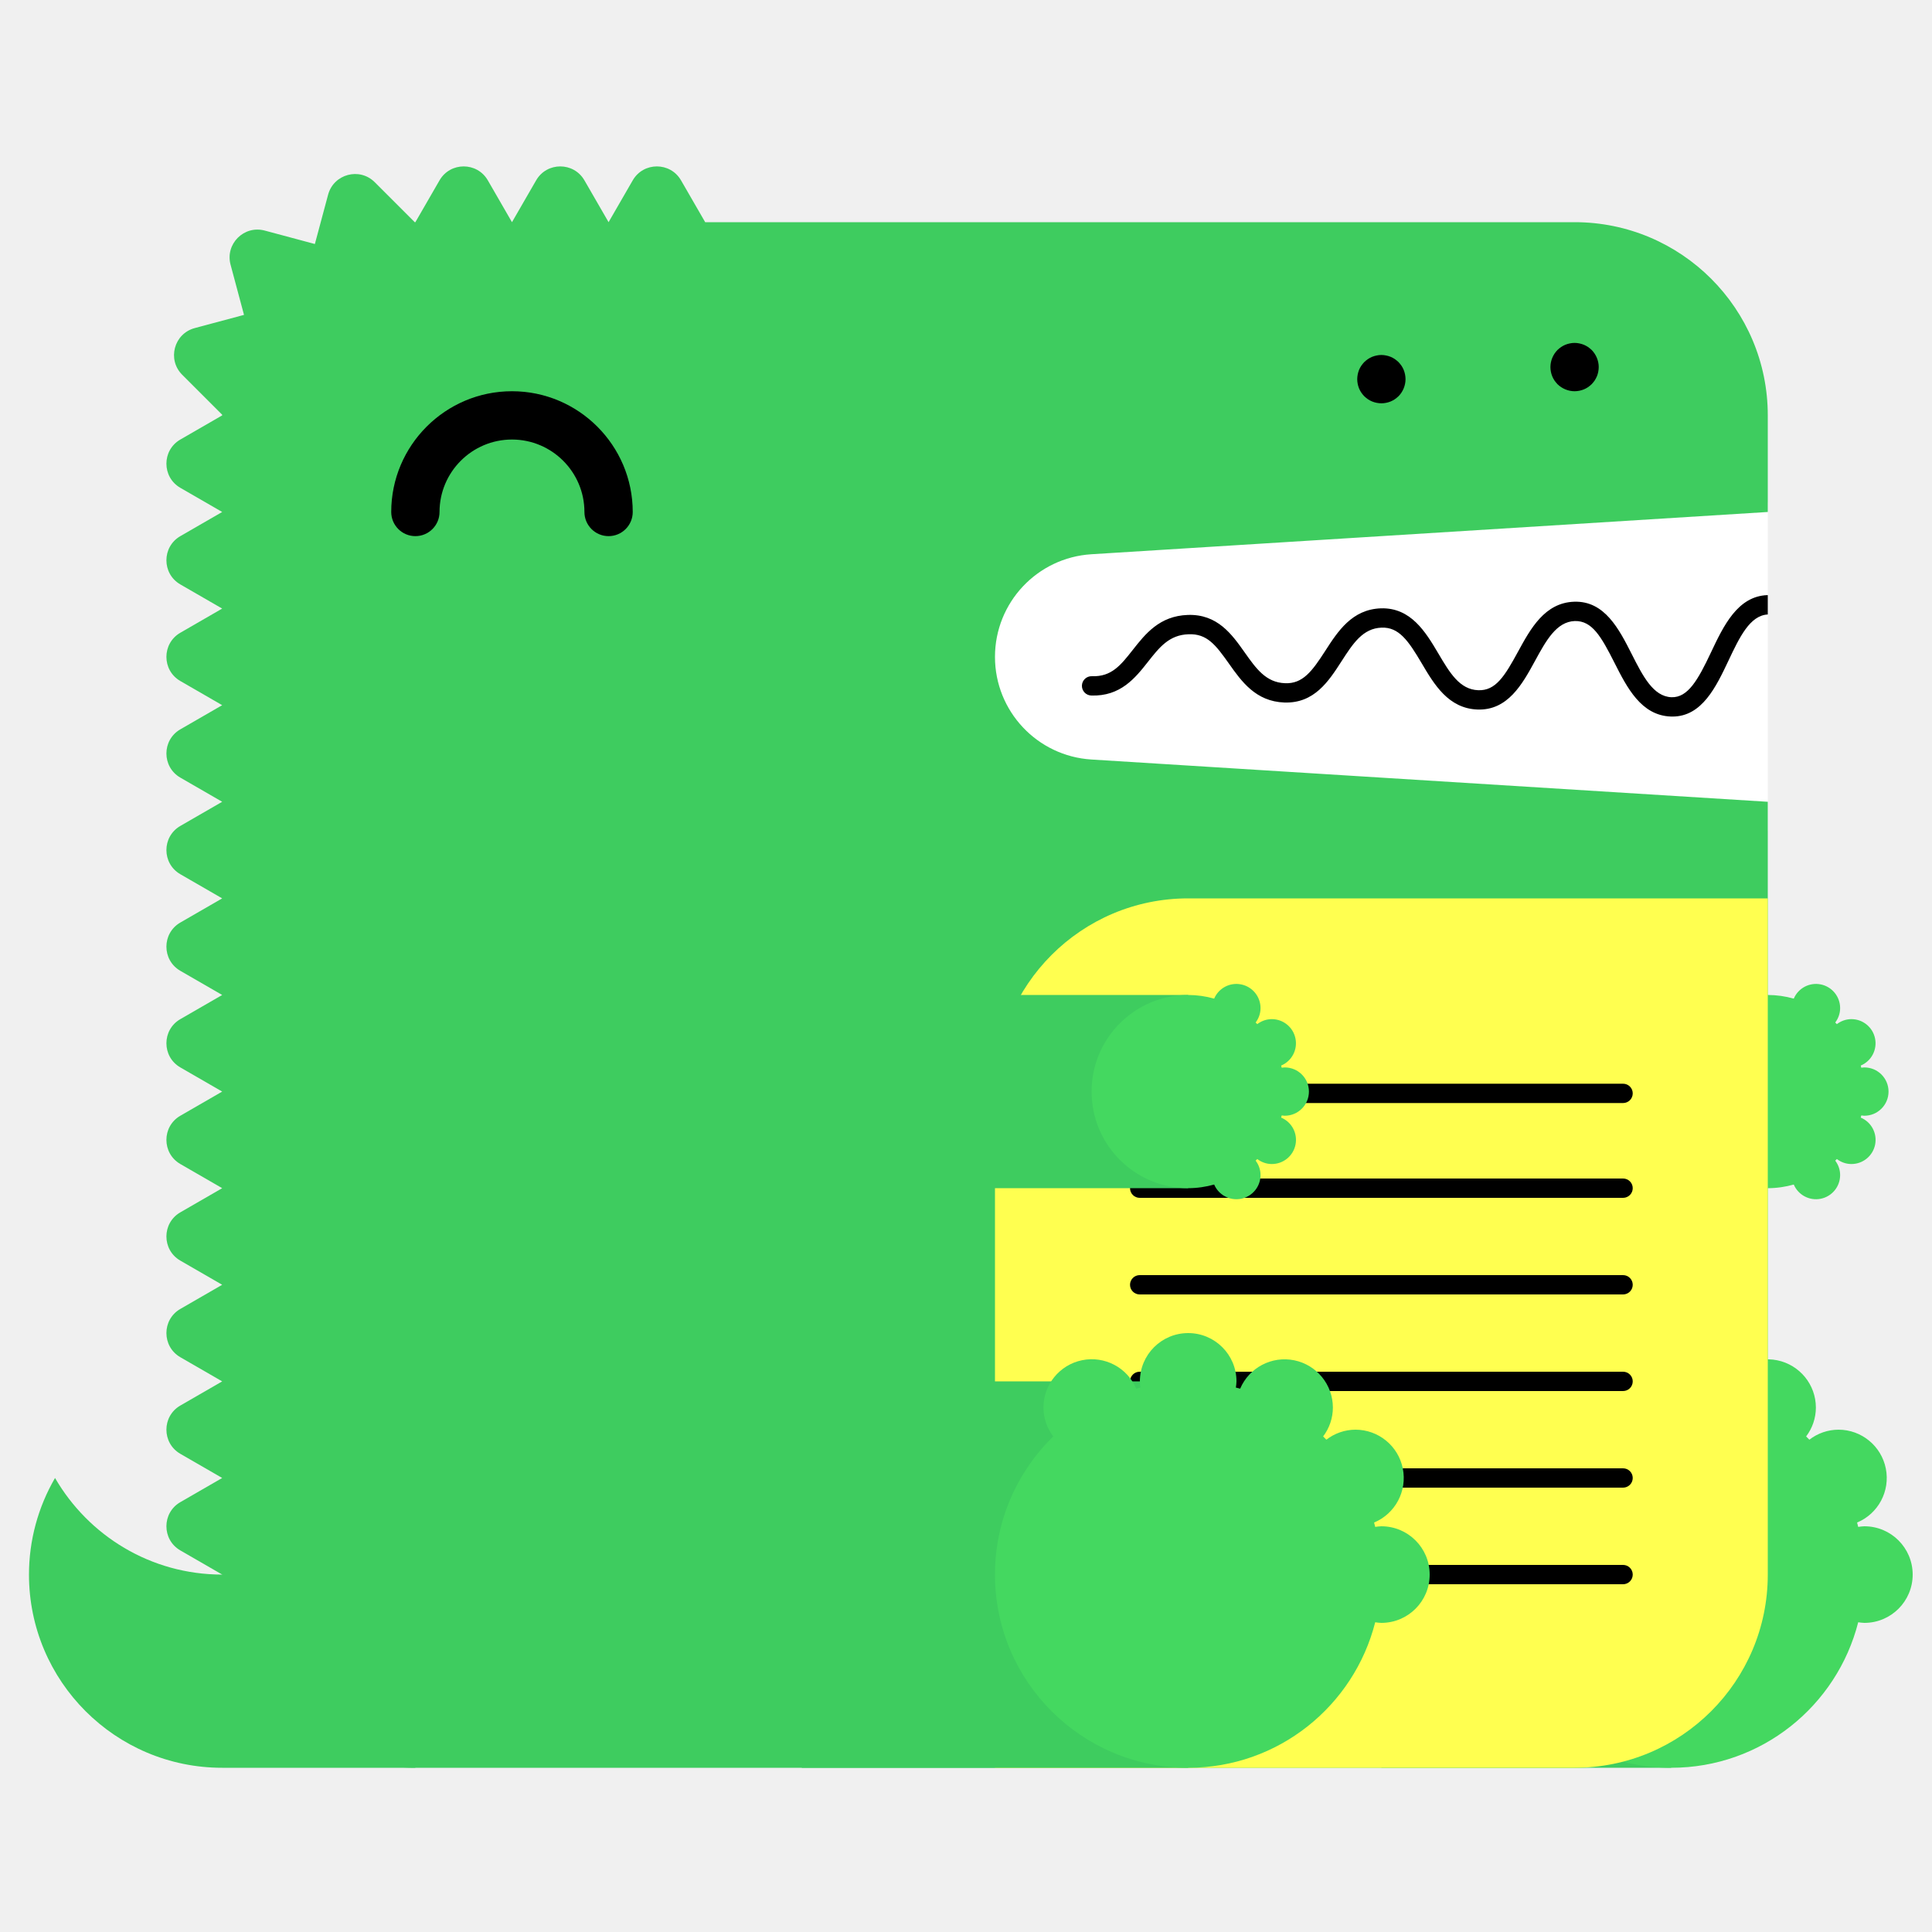
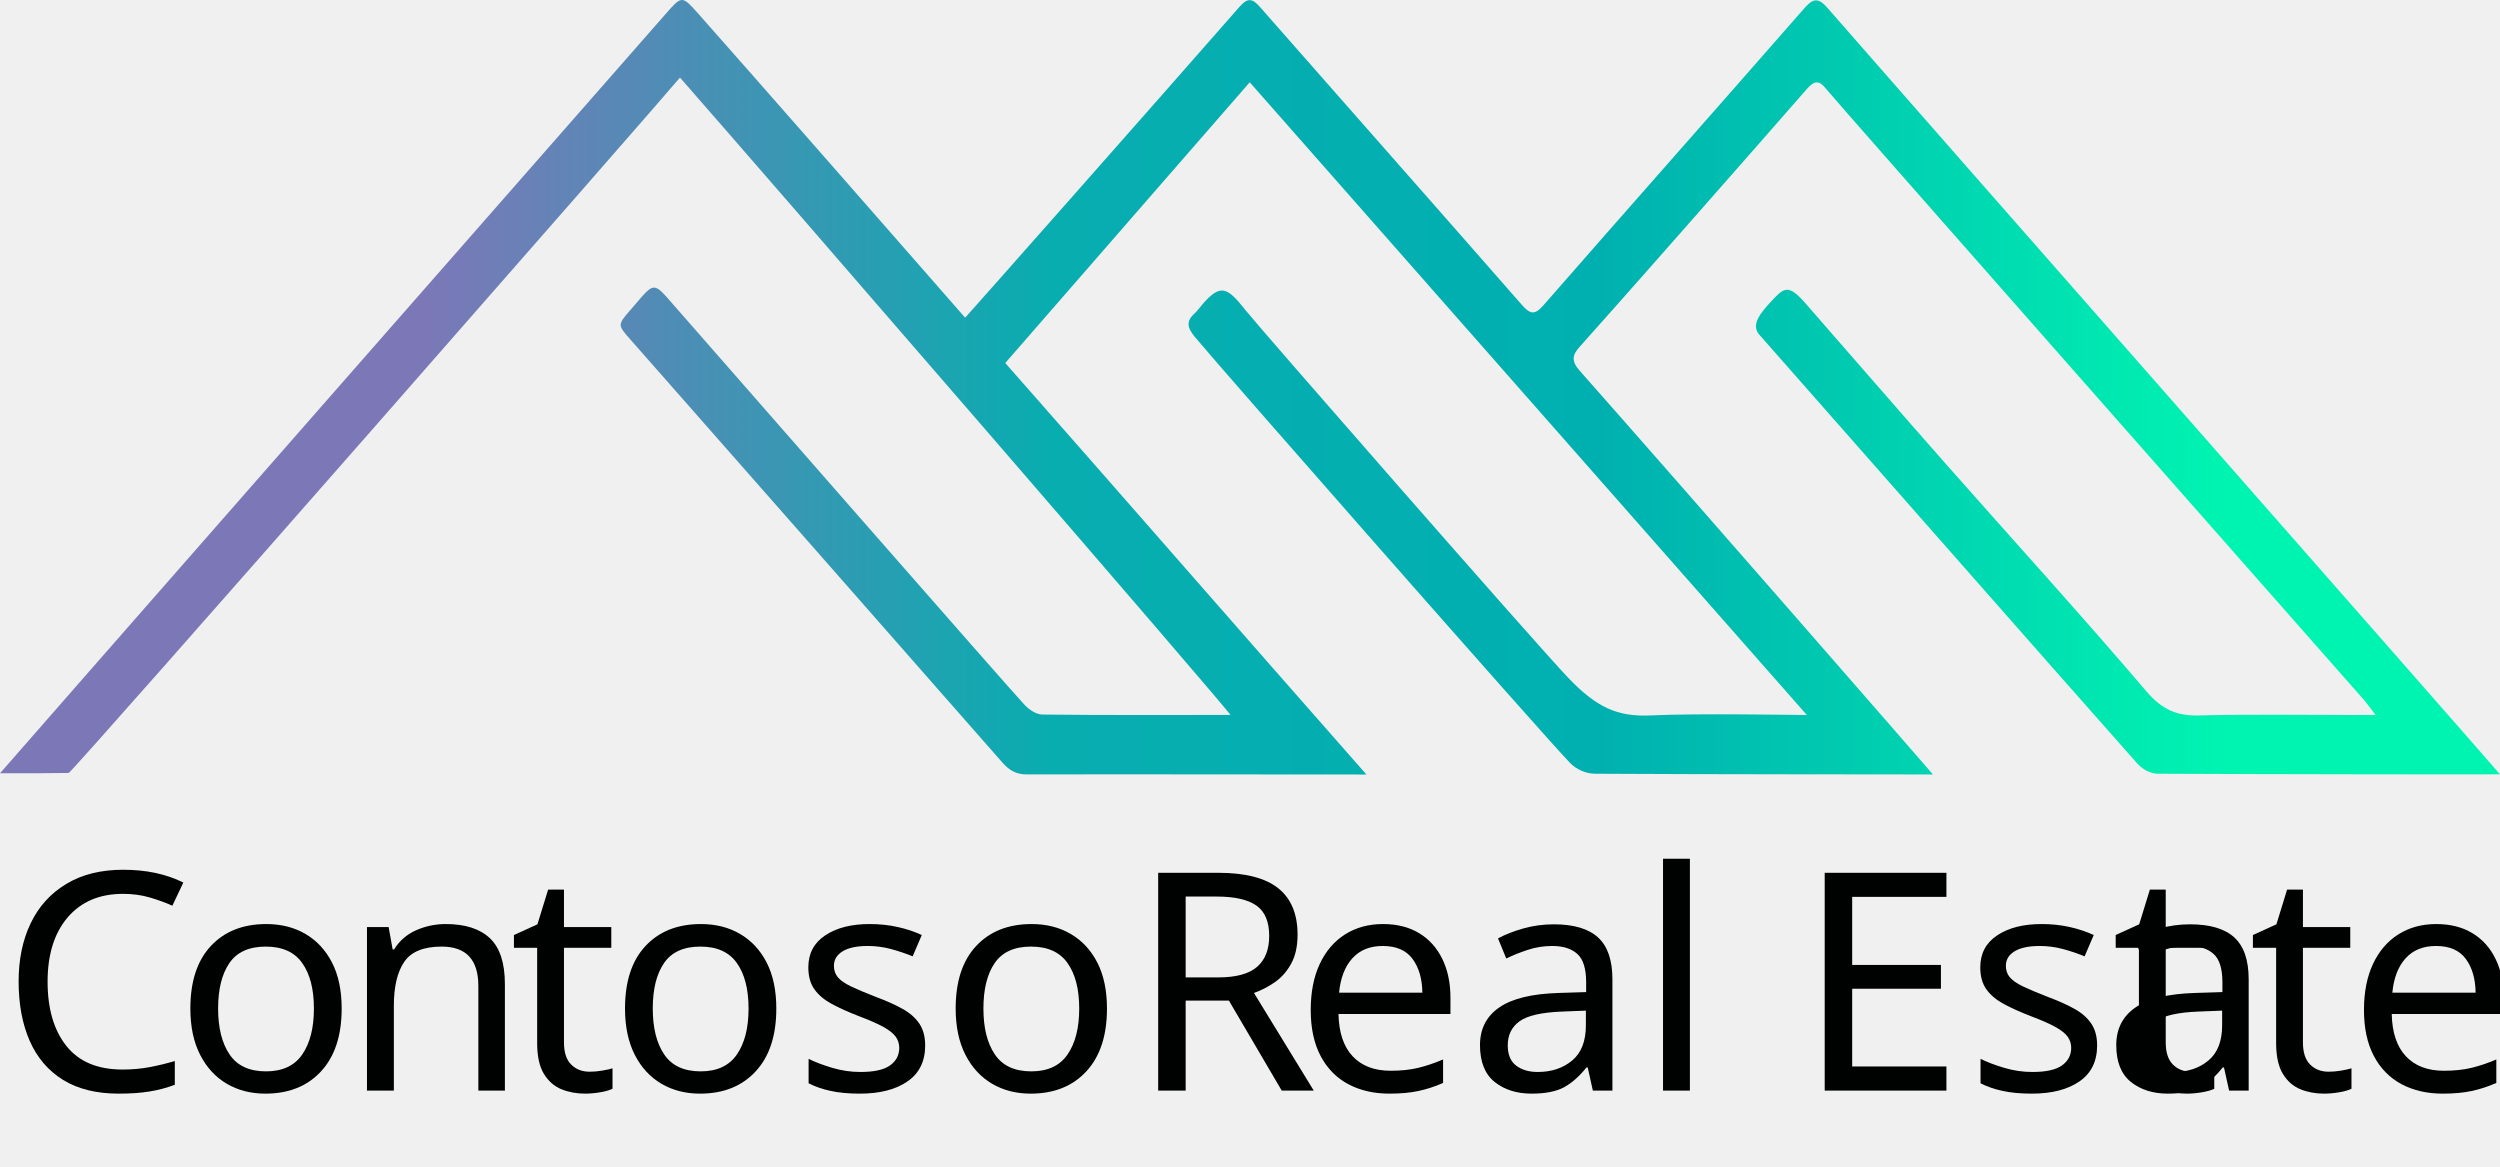
- <svg xmlns="http://www.w3.org/2000/svg" width="200" height="200" viewBox="0 0 200 200">
-   <g fill="none" fill-rule="evenodd">
-     <path fill="#FFF" d="M99 52h84v34H99z" />
-     <path d="M23 163c-7.398 0-13.843-4.027-17.303-10A19.886 19.886 0 0 0 3 163c0 11.046 8.954 20 20 20h20v-20H23z" fill="#3ECC5F" />
-     <path d="M112.98 57.376L183 53V43c0-11.046-8.954-20-20-20H73l-2.5-4.33c-1.112-1.925-3.889-1.925-5 0L63 23l-2.5-4.33c-1.111-1.925-3.889-1.925-5 0L53 23l-2.5-4.33c-1.111-1.925-3.889-1.925-5 0L43 23c-.022 0-.042.003-.065.003l-4.142-4.141c-1.57-1.571-4.252-.853-4.828 1.294l-1.369 5.104-5.192-1.392c-2.148-.575-4.111 1.389-3.535 3.536l1.39 5.193-5.102 1.367c-2.148.576-2.867 3.259-1.296 4.83l4.142 4.142c0 .021-.003.042-.003.064l-4.33 2.5c-1.925 1.111-1.925 3.889 0 5L23 53l-4.33 2.5c-1.925 1.111-1.925 3.889 0 5L23 63l-4.33 2.5c-1.925 1.111-1.925 3.889 0 5L23 73l-4.33 2.5c-1.925 1.111-1.925 3.889 0 5L23 83l-4.33 2.5c-1.925 1.111-1.925 3.889 0 5L23 93l-4.33 2.5c-1.925 1.111-1.925 3.889 0 5L23 103l-4.33 2.5c-1.925 1.111-1.925 3.889 0 5L23 113l-4.33 2.5c-1.925 1.111-1.925 3.889 0 5L23 123l-4.33 2.5c-1.925 1.111-1.925 3.889 0 5L23 133l-4.33 2.5c-1.925 1.111-1.925 3.889 0 5L23 143l-4.33 2.5c-1.925 1.111-1.925 3.889 0 5L23 153l-4.33 2.5c-1.925 1.111-1.925 3.889 0 5L23 163c0 11.046 8.954 20 20 20h120c11.046 0 20-8.954 20-20V83l-70.02-4.376A10.645 10.645 0 0 1 103 68c0-5.621 4.37-10.273 9.98-10.624" fill="#3ECC5F" />
-     <path fill="#3ECC5F" d="M143 183h30v-40h-30z" />
-     <path d="M193 158c-.219 0-.428.037-.639.064-.038-.15-.074-.301-.116-.451A5 5 0 0 0 190.32 148a4.96 4.96 0 0 0-3.016 1.036 26.531 26.531 0 0 0-.335-.336 4.955 4.955 0 0 0 1.011-2.987 5 5 0 0 0-9.599-1.959c-.148-.042-.297-.077-.445-.115.027-.211.064-.42.064-.639a5 5 0 0 0-5-5 5 5 0 0 0-5 5c0 .219.037.428.064.639-.148.038-.297.073-.445.115a4.998 4.998 0 0 0-9.599 1.959c0 1.125.384 2.151 1.011 2.987-3.717 3.632-6.031 8.693-6.031 14.3 0 11.046 8.954 20 20 20 9.339 0 17.16-6.41 19.361-15.064.211.027.42.064.639.064a5 5 0 0 0 5-5 5 5 0 0 0-5-5" fill="#44D860" />
-     <path fill="#3ECC5F" d="M153 123h30v-20h-30z" />
-     <path d="M193 115.5a2.5 2.5 0 1 0 0-5c-.109 0-.214.019-.319.032-.02-.075-.037-.15-.058-.225a2.501 2.501 0 0 0-.963-4.807c-.569 0-1.088.197-1.508.518a6.653 6.653 0 0 0-.168-.168c.314-.417.506-.931.506-1.494a2.5 2.5 0 0 0-4.8-.979A9.987 9.987 0 0 0 183 103c-5.522 0-10 4.478-10 10s4.478 10 10 10c.934 0 1.833-.138 2.69-.377a2.5 2.5 0 0 0 4.8-.979c0-.563-.192-1.077-.506-1.494.057-.055.113-.111.168-.168.42.321.939.518 1.508.518a2.5 2.5 0 0 0 .963-4.807c.021-.074.038-.15.058-.225.105.013.21.032.319.032" fill="#44D860" />
-     <path d="M63 55.5a2.5 2.5 0 0 1-2.5-2.5c0-4.136-3.364-7.5-7.5-7.5s-7.5 3.364-7.5 7.5a2.5 2.5 0 1 1-5 0c0-6.893 5.607-12.5 12.5-12.5S65.5 46.107 65.5 53a2.5 2.5 0 0 1-2.5 2.5" fill="#000" />
-     <path d="M103 183h60c11.046 0 20-8.954 20-20V93h-60c-11.046 0-20 8.954-20 20v70z" fill="#FFFF50" />
-     <path d="M168.02 124h-50.04a1 1 0 1 1 0-2h50.04a1 1 0 1 1 0 2m0 20h-50.04a1 1 0 1 1 0-2h50.04a1 1 0 1 1 0 2m0 20h-50.04a1 1 0 1 1 0-2h50.04a1 1 0 1 1 0 2m0-49.814h-50.04a1 1 0 1 1 0-2h50.04a1 1 0 1 1 0 2m0 19.814h-50.04a1 1 0 1 1 0-2h50.04a1 1 0 1 1 0 2m0 20h-50.04a1 1 0 1 1 0-2h50.04a1 1 0 1 1 0 2M183 61.611c-.012 0-.022-.006-.034-.005-3.09.105-4.552 3.196-5.842 5.923-1.346 2.85-2.387 4.703-4.093 4.647-1.889-.068-2.969-2.202-4.113-4.46-1.314-2.594-2.814-5.536-5.963-5.426-3.046.104-4.513 2.794-5.807 5.167-1.377 2.528-2.314 4.065-4.121 3.994-1.927-.07-2.951-1.805-4.136-3.813-1.321-2.236-2.848-4.75-5.936-4.664-2.994.103-4.465 2.385-5.763 4.4-1.373 2.13-2.335 3.428-4.165 3.351-1.973-.07-2.992-1.51-4.171-3.177-1.324-1.873-2.816-3.993-5.895-3.89-2.928.1-4.399 1.97-5.696 3.618-1.232 1.564-2.194 2.802-4.229 2.724a1 1 0 0 0-.072 2c3.017.101 4.545-1.8 5.872-3.487 1.177-1.496 2.193-2.787 4.193-2.855 1.926-.082 2.829 1.115 4.195 3.045 1.297 1.834 2.769 3.914 5.731 4.021 3.103.104 4.596-2.215 5.918-4.267 1.182-1.834 2.202-3.417 4.15-3.484 1.793-.067 2.769 1.35 4.145 3.681 1.297 2.197 2.766 4.686 5.787 4.796 3.125.108 4.634-2.62 5.949-5.035 1.139-2.088 2.214-4.06 4.119-4.126 1.793-.042 2.728 1.595 4.111 4.33 1.292 2.553 2.757 5.445 5.825 5.556l.169.003c3.064 0 4.518-3.075 5.805-5.794 1.139-2.41 2.217-4.68 4.067-4.773v-2z" fill="#000" />
-     <path fill="#3ECC5F" d="M83 183h40v-40H83z" />
-     <path d="M143 158c-.219 0-.428.037-.639.064-.038-.15-.074-.301-.116-.451A5 5 0 0 0 140.32 148a4.96 4.96 0 0 0-3.016 1.036 26.531 26.531 0 0 0-.335-.336 4.955 4.955 0 0 0 1.011-2.987 5 5 0 0 0-9.599-1.959c-.148-.042-.297-.077-.445-.115.027-.211.064-.42.064-.639a5 5 0 0 0-5-5 5 5 0 0 0-5 5c0 .219.037.428.064.639-.148.038-.297.073-.445.115a4.998 4.998 0 0 0-9.599 1.959c0 1.125.384 2.151 1.011 2.987-3.717 3.632-6.031 8.693-6.031 14.3 0 11.046 8.954 20 20 20 9.339 0 17.16-6.41 19.361-15.064.211.027.42.064.639.064a5 5 0 0 0 5-5 5 5 0 0 0-5-5" fill="#44D860" />
-     <path fill="#3ECC5F" d="M83 123h40v-20H83z" />
-     <path d="M133 115.5a2.5 2.5 0 1 0 0-5c-.109 0-.214.019-.319.032-.02-.075-.037-.15-.058-.225a2.501 2.501 0 0 0-.963-4.807c-.569 0-1.088.197-1.508.518a6.653 6.653 0 0 0-.168-.168c.314-.417.506-.931.506-1.494a2.5 2.5 0 0 0-4.8-.979A9.987 9.987 0 0 0 123 103c-5.522 0-10 4.478-10 10s4.478 10 10 10c.934 0 1.833-.138 2.69-.377a2.5 2.5 0 0 0 4.8-.979c0-.563-.192-1.077-.506-1.494.057-.055.113-.111.168-.168.42.321.939.518 1.508.518a2.5 2.5 0 0 0 .963-4.807c.021-.074.038-.15.058-.225.105.013.21.032.319.032" fill="#44D860" />
-     <path d="M143 41.75c-.16 0-.33-.02-.49-.05a2.52 2.52 0 0 1-.47-.14c-.15-.06-.29-.14-.431-.23-.13-.09-.259-.2-.38-.31-.109-.12-.219-.24-.309-.38s-.17-.28-.231-.43a2.619 2.619 0 0 1-.189-.96c0-.16.02-.33.05-.49.03-.16.08-.31.139-.47.061-.15.141-.29.231-.43.09-.13.2-.26.309-.38.121-.11.25-.22.38-.31.141-.09.281-.17.431-.23.149-.06.31-.11.47-.14.32-.07.65-.07.98 0 .159.03.32.08.47.14.149.06.29.14.43.23.13.09.259.2.38.31.11.12.22.25.31.38.09.14.17.28.23.43.06.16.11.31.14.47.029.16.05.33.05.49 0 .66-.271 1.31-.73 1.77-.121.11-.25.22-.38.31-.14.09-.281.17-.43.23a2.565 2.565 0 0 1-.96.19m20-1.25c-.66 0-1.3-.27-1.771-.73a3.802 3.802 0 0 1-.309-.38c-.09-.14-.17-.28-.231-.43a2.619 2.619 0 0 1-.189-.96c0-.66.27-1.3.729-1.77.121-.11.25-.22.38-.31.141-.09.281-.17.431-.23.149-.06.31-.11.47-.14.32-.07.66-.07.98 0 .159.03.32.08.47.14.149.06.29.14.43.23.13.09.259.2.38.31.459.47.73 1.11.73 1.77 0 .16-.021.33-.05.49-.03.16-.08.32-.14.47-.07.15-.14.29-.23.43-.09.13-.2.26-.31.38-.121.11-.25.22-.38.31-.14.09-.281.17-.43.23a2.565 2.565 0 0 1-.96.19" fill="#000" />
-   </g>
+ <svg xmlns="http://www.w3.org/2000/svg" id="a" viewBox="0 0 576.98 269.3">
+   <defs>
+     <style>.c{letter-spacing:0em;}.d{fill:#000202;font-family:MyriadPro-Regular, Myriad Pro;font-size:70.4px;}.e{fill:url(#b);}.f{letter-spacing:-.01em;}.g{letter-spacing:0em;}.h{letter-spacing:0em;}.i{letter-spacing:0em;}.j{letter-spacing:0em;}</style>
+     <linearGradient id="b" x1="0" y1="89.38" x2="576.97" y2="89.38" gradientTransform="matrix(1, 0, 0, 1, 0, 0)" gradientUnits="userSpaceOnUse">
+       <stop offset=".17" stop-color="#7c78b8" />
+       <stop offset=".42" stop-color="#08adb0" />
+       <stop offset=".64" stop-color="#00b0b0" />
+       <stop offset=".89" stop-color="#00f4b1" />
+     </linearGradient>
+   </defs>
+   <path class="e" d="M421.89,1.96c-2.18-2.5-3.34-2.48-5.49-.03-20.01,22.89-40.17,45.62-60.18,68.52-2.05,2.35-3.09,2.08-5.02-.13-20.1-22.97-40.31-45.8-60.43-68.73-1.71-1.95-2.84-2.15-4.64-.09-19.36,22.11-61.48,69.75-63.38,71.82-9.98-11.44-50.9-58.13-61.69-70.27-3.65-4.11-3.74-4.04-7.33,.05C138.44,20.49,1.7,176.45,0,178.47c5.86,0,10.82,.01,15.86-.08,.77-.01,138.1-156.78,141.07-160.49,19.35,22.04,127.62,147.1,127.03,147.1-14.46,.02-28.93,.07-43.39-.09-1.38-.02-3.01-1.07-4.07-2.2-4-4.26-68.41-77.92-80.03-91.18-4.47-5.1-5.1-6.37-7.46-4-.86,.87-1.95,2.22-3.55,4.05-2.95,3.39-2.92,3.43-.05,6.69,28.66,32.57,57.34,65.13,85.96,97.75,1.62,1.84,3.24,2.71,5.54,2.71,24.81-.07,76.51,.06,78.45,.02-28.29-32.1-56.09-64.04-83.35-94.97,19.25-22.1,37.96-43.6,56.42-64.79,18.88,21.42,107.28,121.86,128.58,146.03-1.76,.01-25.36-.43-35.9,.09-7.78,.39-12.64-1.83-19.19-8.69-7.53-7.89-71.48-81.04-74.59-84.98-4.05-5.13-5.63-6.04-9.79-1.24-.59,.68-1.11,1.47-1.77,2.06-2.04,1.84-1.83,3.27-.03,5.47,5.03,6.15,80.36,91.89,86.66,98.4,1.39,1.44,3.69,2.43,5.58,2.44,24.62,.16,75.91,.15,78.13,.17-3.35-3.9-57.22-65.71-81.55-93.2-1.9-2.15-1.78-3.54,.07-5.57,5.99-6.59,40.92-46.29,52.44-59.5,1.67-1.91,2.82-1.96,4.37,.03,1.74,2.24,104.42,118.65,124.07,140.95,.76,.87,1.43,1.84,2.77,3.57h-4.34c-12.14,0-24.29-.21-36.42,.1-4.95,.13-8.47-1.25-12.12-5.53-15.19-17.81-30.9-35.05-46.36-52.57-10.83-12.27-21.55-24.66-32.33-36.99-4.16-4.75-5.01-3.63-8.4,.04s-3.71,5.56-2.16,7.3c10.85,12.26,68.87,78.31,87.17,98.9,1.12,1.26,3.03,2.29,4.58,2.3,24.92,.14,78.93,.19,79.07,.14S438.65,21.22,421.89,1.96Z" />
+   <text class="d" transform="translate(0 251.7)">
+     <tspan class="f" x="0" y="0">C</tspan>
+     <tspan x="40.06" y="0">o</tspan>
+     <tspan class="g" x="78.71" y="0">n</tspan>
+     <tspan class="h" x="117.49" y="0">t</tspan>
+     <tspan x="140.37" y="0">oso </tspan>
+     <tspan class="i" x="260.47" y="0">R</tspan>
+     <tspan x="298.63" y="0">eal Est</tspan>
+     <tspan class="c" x="485.18" y="0">a</tspan>
+     <tspan class="j" x="518.83" y="0">t</tspan>
+     <tspan x="541.71" y="0">e</tspan>
+   </text>
</svg>
